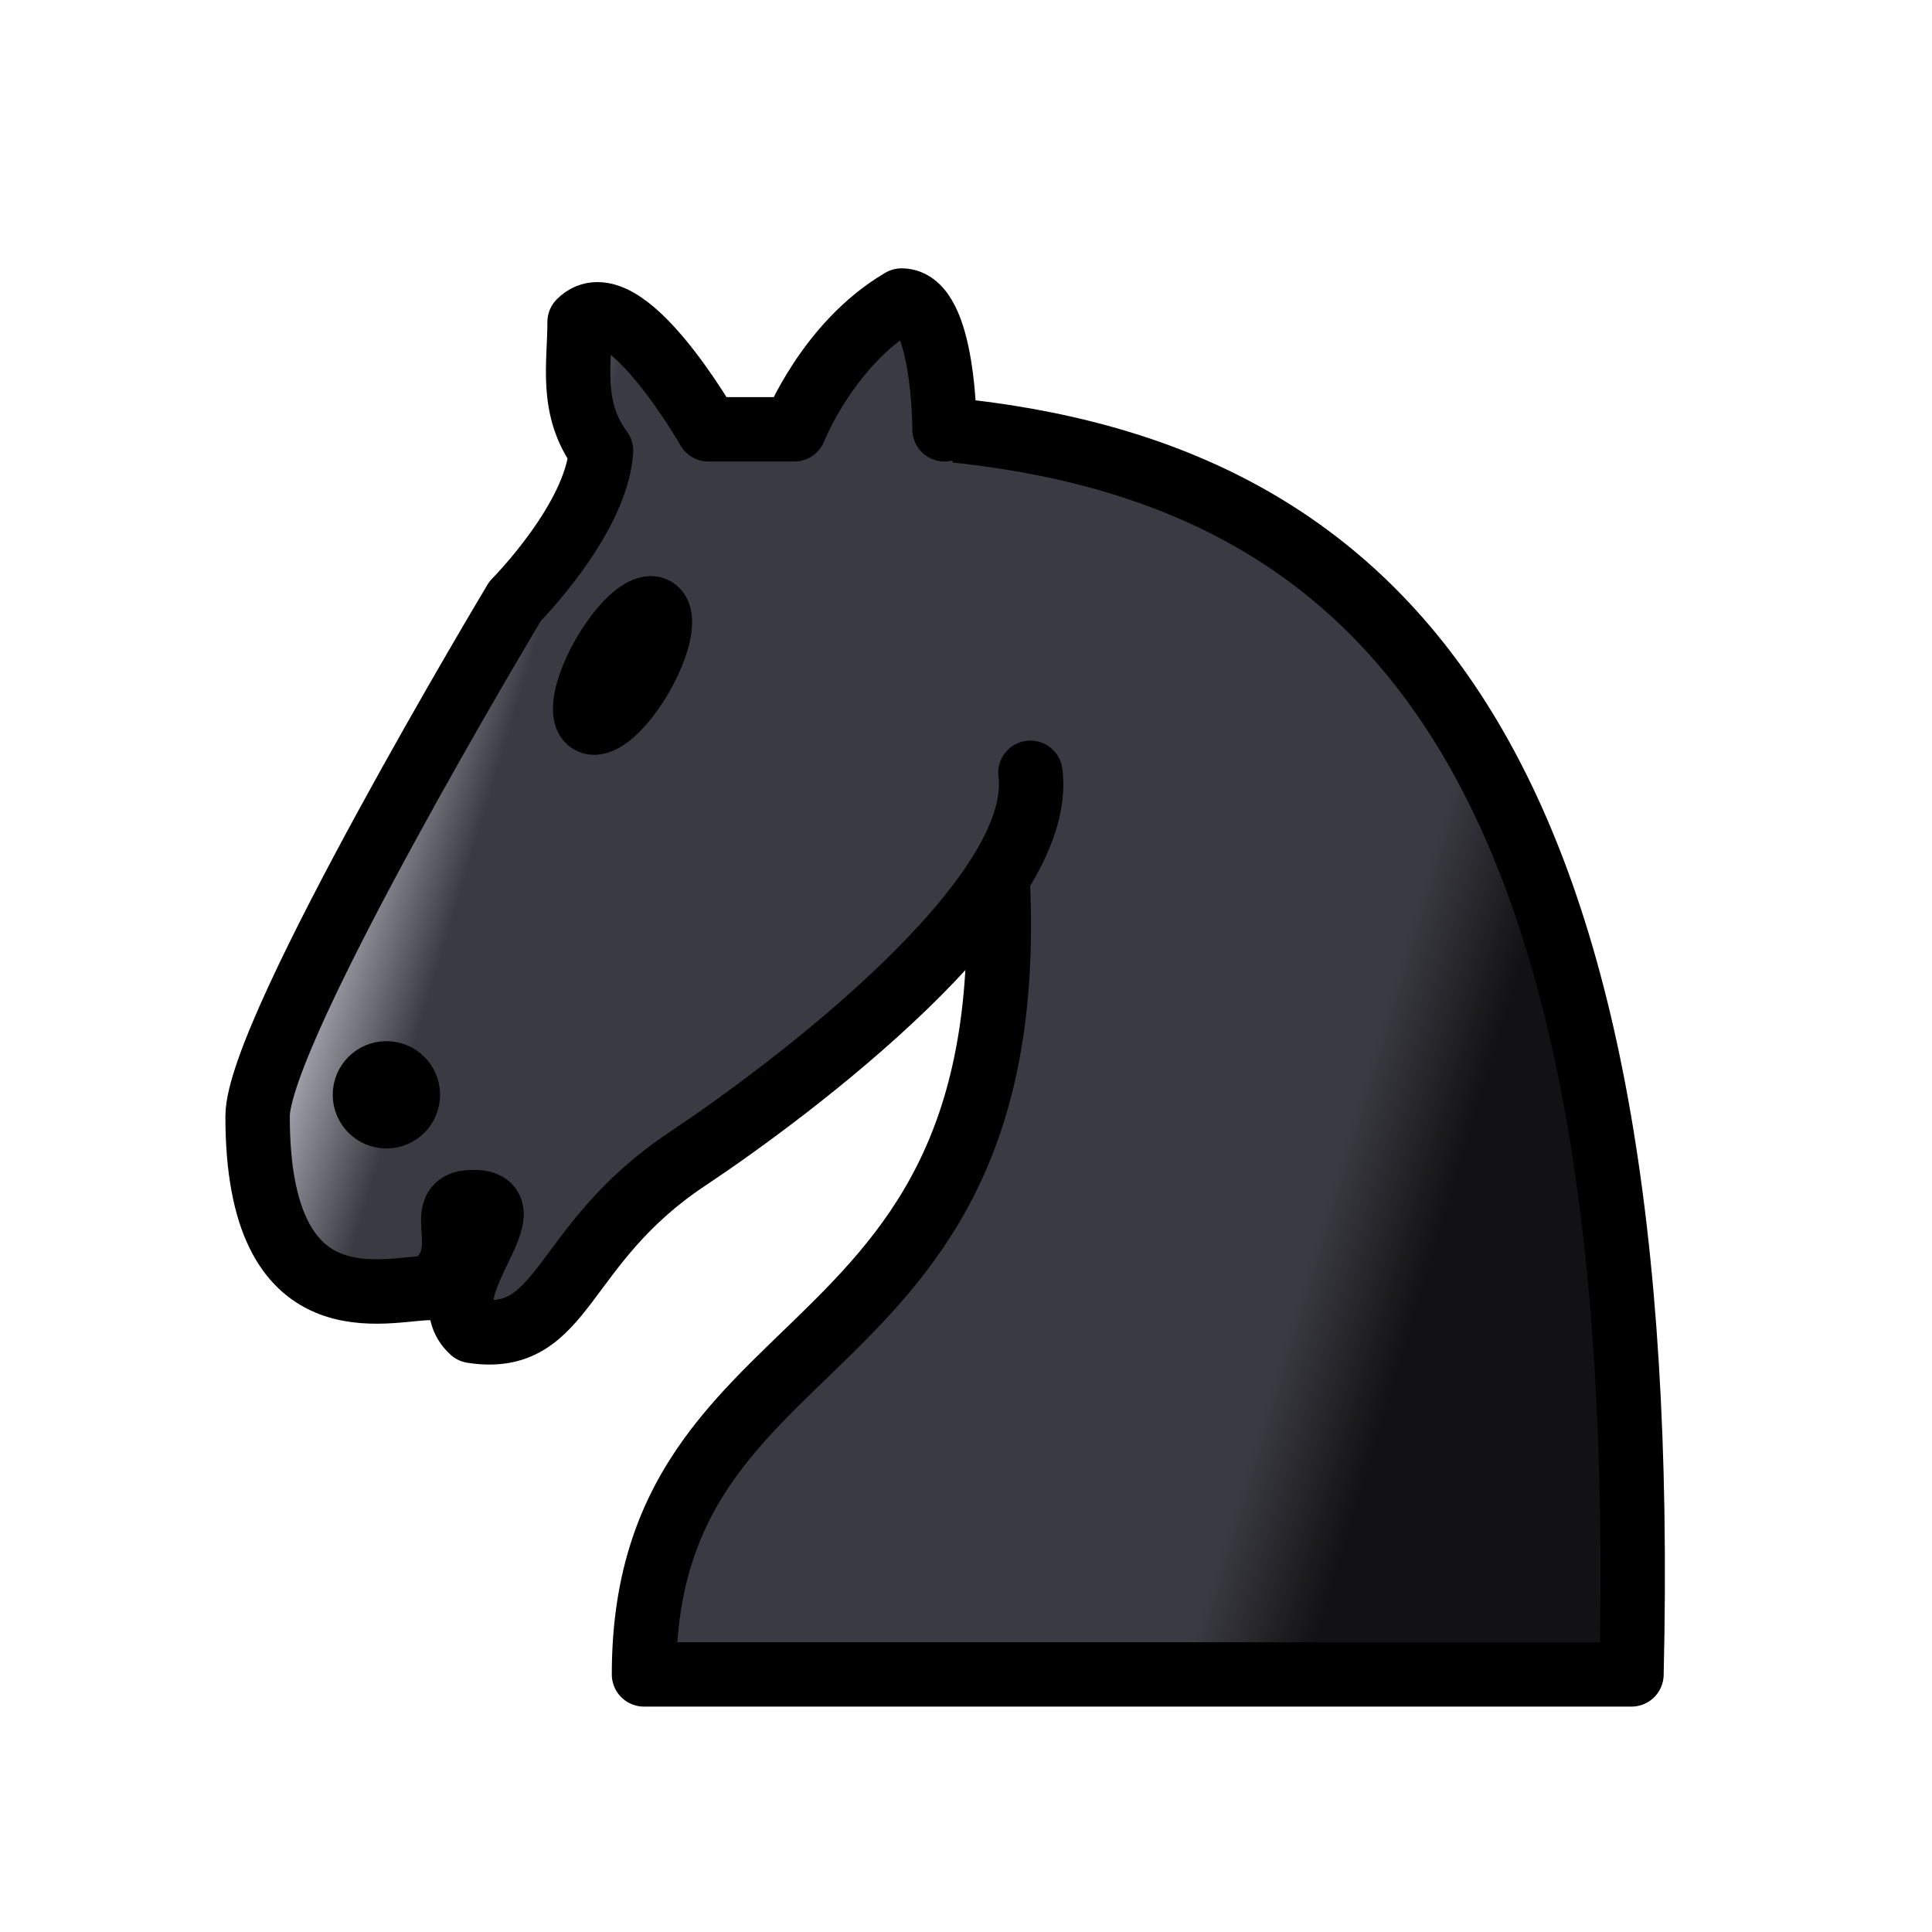
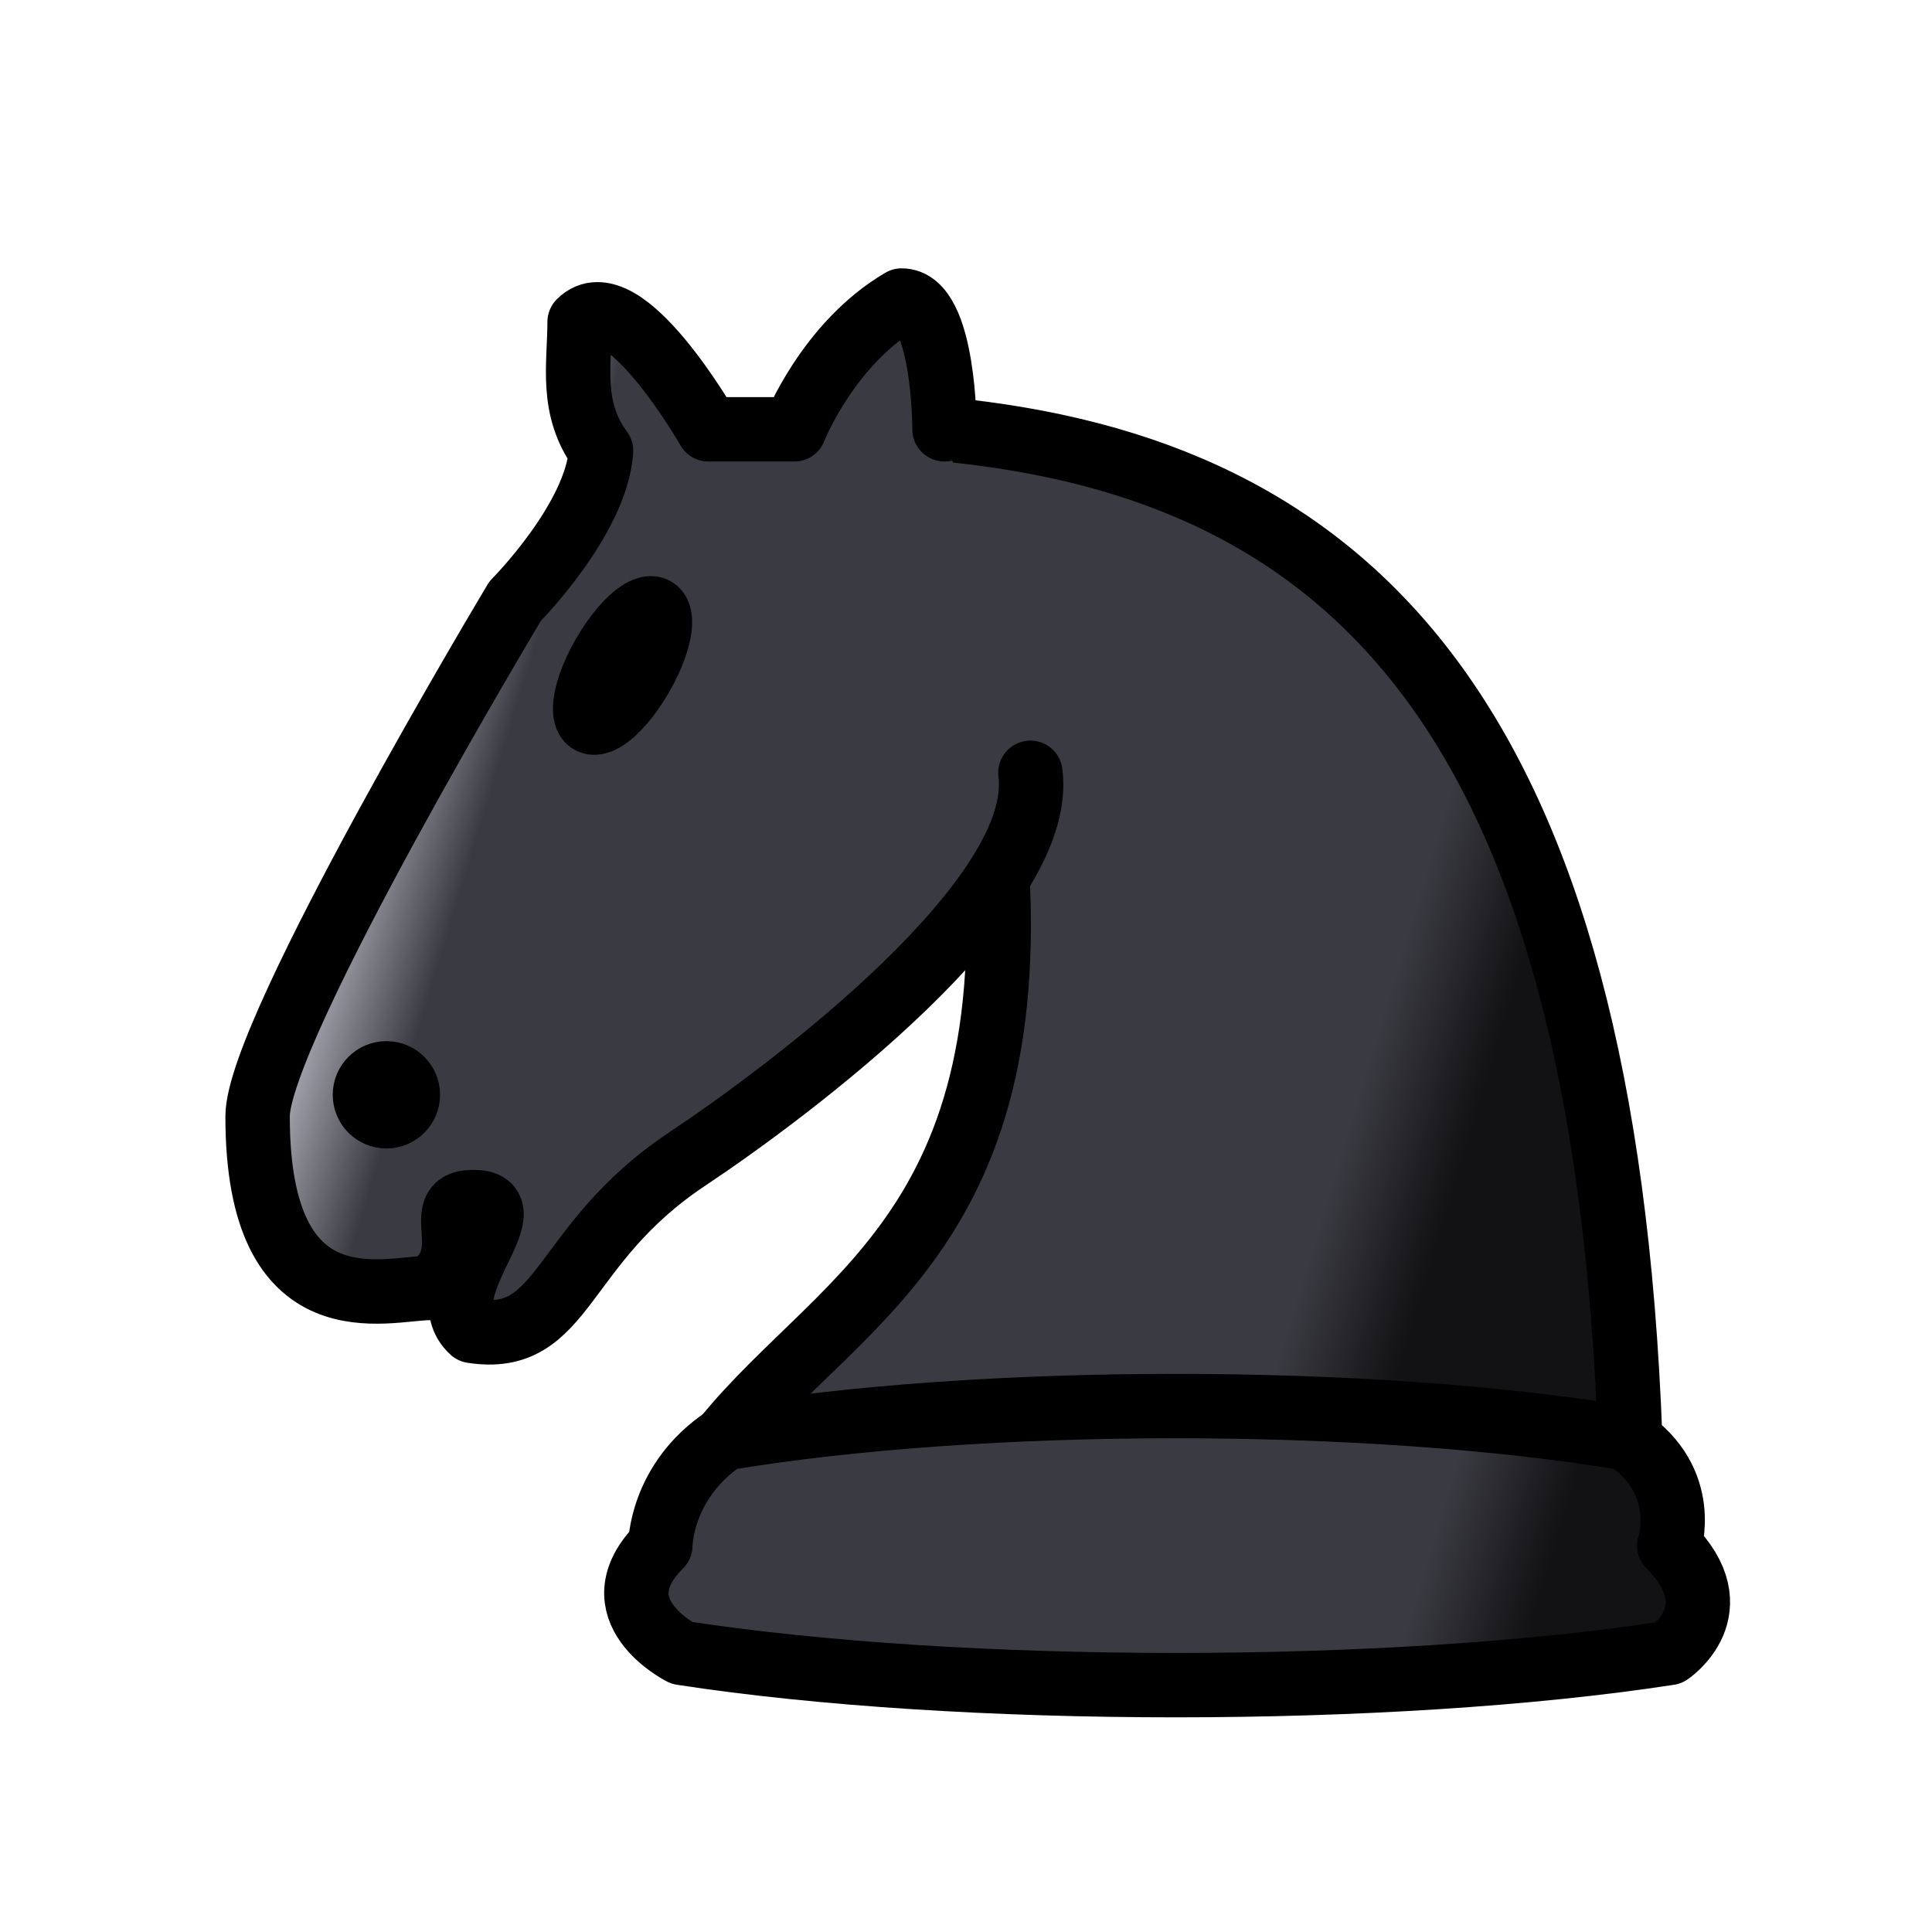
<svg xmlns="http://www.w3.org/2000/svg" viewBox="0 0 45 45">
  <defs>
    <linearGradient id="gW" gradientUnits="userSpaceOnUse" x1="6" y1="15" x2="39" y2="25">
      <stop offset="0" stop-color="#ffffff" />
      <stop offset="0.62" stop-color="#ffffff" />
      <stop offset="0.72" stop-color="#aeaeb8" />
      <stop offset="1" stop-color="#aeaeb8" />
    </linearGradient>
    <linearGradient id="gB" gradientUnits="userSpaceOnUse" x1="6" y1="15" x2="39" y2="25">
      <stop offset="0" stop-color="#aeaeb8" />
      <stop offset="0.1" stop-color="#aeaeb8" />
      <stop offset="0.18" stop-color="#3a3a42" />
      <stop offset="0.8" stop-color="#3a3a42" />
      <stop offset="0.88" stop-color="#121214" />
      <stop offset="1" stop-color="#121214" />
    </linearGradient>
+     <linearGradient id="gW-B" gradientUnits="userSpaceOnUse" x1="14" y1="17.5" x2="39" y2="25">
+       <stop offset="0" stop-color="#ffffff" />
+       <stop offset="0.62" stop-color="#ffffff" />
+       <stop offset="0.72" stop-color="#aeaeb8" />
+       <stop offset="1" stop-color="#aeaeb8" />
+     </linearGradient>
+     <linearGradient id="gB-B" gradientUnits="userSpaceOnUse" x1="14" y1="17.5" x2="39" y2="25">
+       <stop offset="0" stop-color="#aeaeb8" />
+       <stop offset="0.1" stop-color="#aeaeb8" />
+       <stop offset="0.18" stop-color="#3a3a42" />
+       <stop offset="0.8" stop-color="#3a3a42" />
+       <stop offset="0.88" stop-color="#121214" />
+       <stop offset="1" stop-color="#121214" />
+     </linearGradient>
    <radialGradient id="gW-dot" cx="0.32" cy="0.3" r="0.85">
      <stop offset="0" stop-color="#ffffff" />
-       <stop offset="0.55" stop-color="#ffffff" />
-       <stop offset="1" stop-color="#aeaeb8" />
+       <stop offset="0.3" stop-color="#ffffff" />
+       <stop offset="0.55" stop-color="#3a3a42" />
+       <stop offset="1" stop-color="#121214" />
    </radialGradient>
    <radialGradient id="gB-dot" cx="0.32" cy="0.3" r="0.9">
      <stop offset="0" stop-color="#aeaeb8" />
      <stop offset="0.3" stop-color="#aeaeb8" />
      <stop offset="0.55" stop-color="#3a3a42" />
      <stop offset="1" stop-color="#121214" />
    </radialGradient>
  </defs>
  <g fill="none" fill-rule="evenodd" stroke="#000" stroke-linecap="round" stroke-linejoin="round" stroke-width="1.5">
-     <path fill="url(#gB)" d="M22 10c10.5 1 16.5 8 16 29H15c0-9 10-6.5 8-21" />
+     <path fill="url(#gB)" stroke-linecap="butt" d="M22 10c9.52 0.91 15.35 6.75 15.97 23.5L16.88 33.5c2.79-3.44 7.55-5.08 6.12-15.5" />
    <path fill="url(#gB)" d="M24 18c.38 2.91-5.55 7.37-8 9-3 2-2.82 4.34-5 4-1.042-.94 1.41-3.04 0-3-1 0 .19 1.23-1 2-1 0-4.003 1-4-4 0-2 6-12 6-12s1.89-1.9 2-3.5c-.73-.994-.5-2-.5-3 1-1 3 2.5 3 2.5h2s.78-1.992 2.5-3c1 0 1 3 1 3" />
    <path fill="#aeaeb8" d="M9.5 25.5a.5.5 0 1 1-1 0 .5.5 0 1 1 1 0m5.433-9.75a.5 1.5 30 1 1-.866-.5.5 1.5 30 1 1 .866.5" />
+     <g transform="translate(4.88,0.0)">
+       <path fill="url(#gB)" stroke-linecap="butt" d="M12 33.5C10.5 34.5 10.5 36 10.5 36C9 37.5 11 38.5 11 38.5C17.5 39.5 27.5 39.5 34 38.5C34 38.5 35.5 37.5 34 36C34 36 34.5 34.5 33 33.5C27 32.5 18 32.5 12 33.5Z" />
+     </g>
  </g>
</svg>
